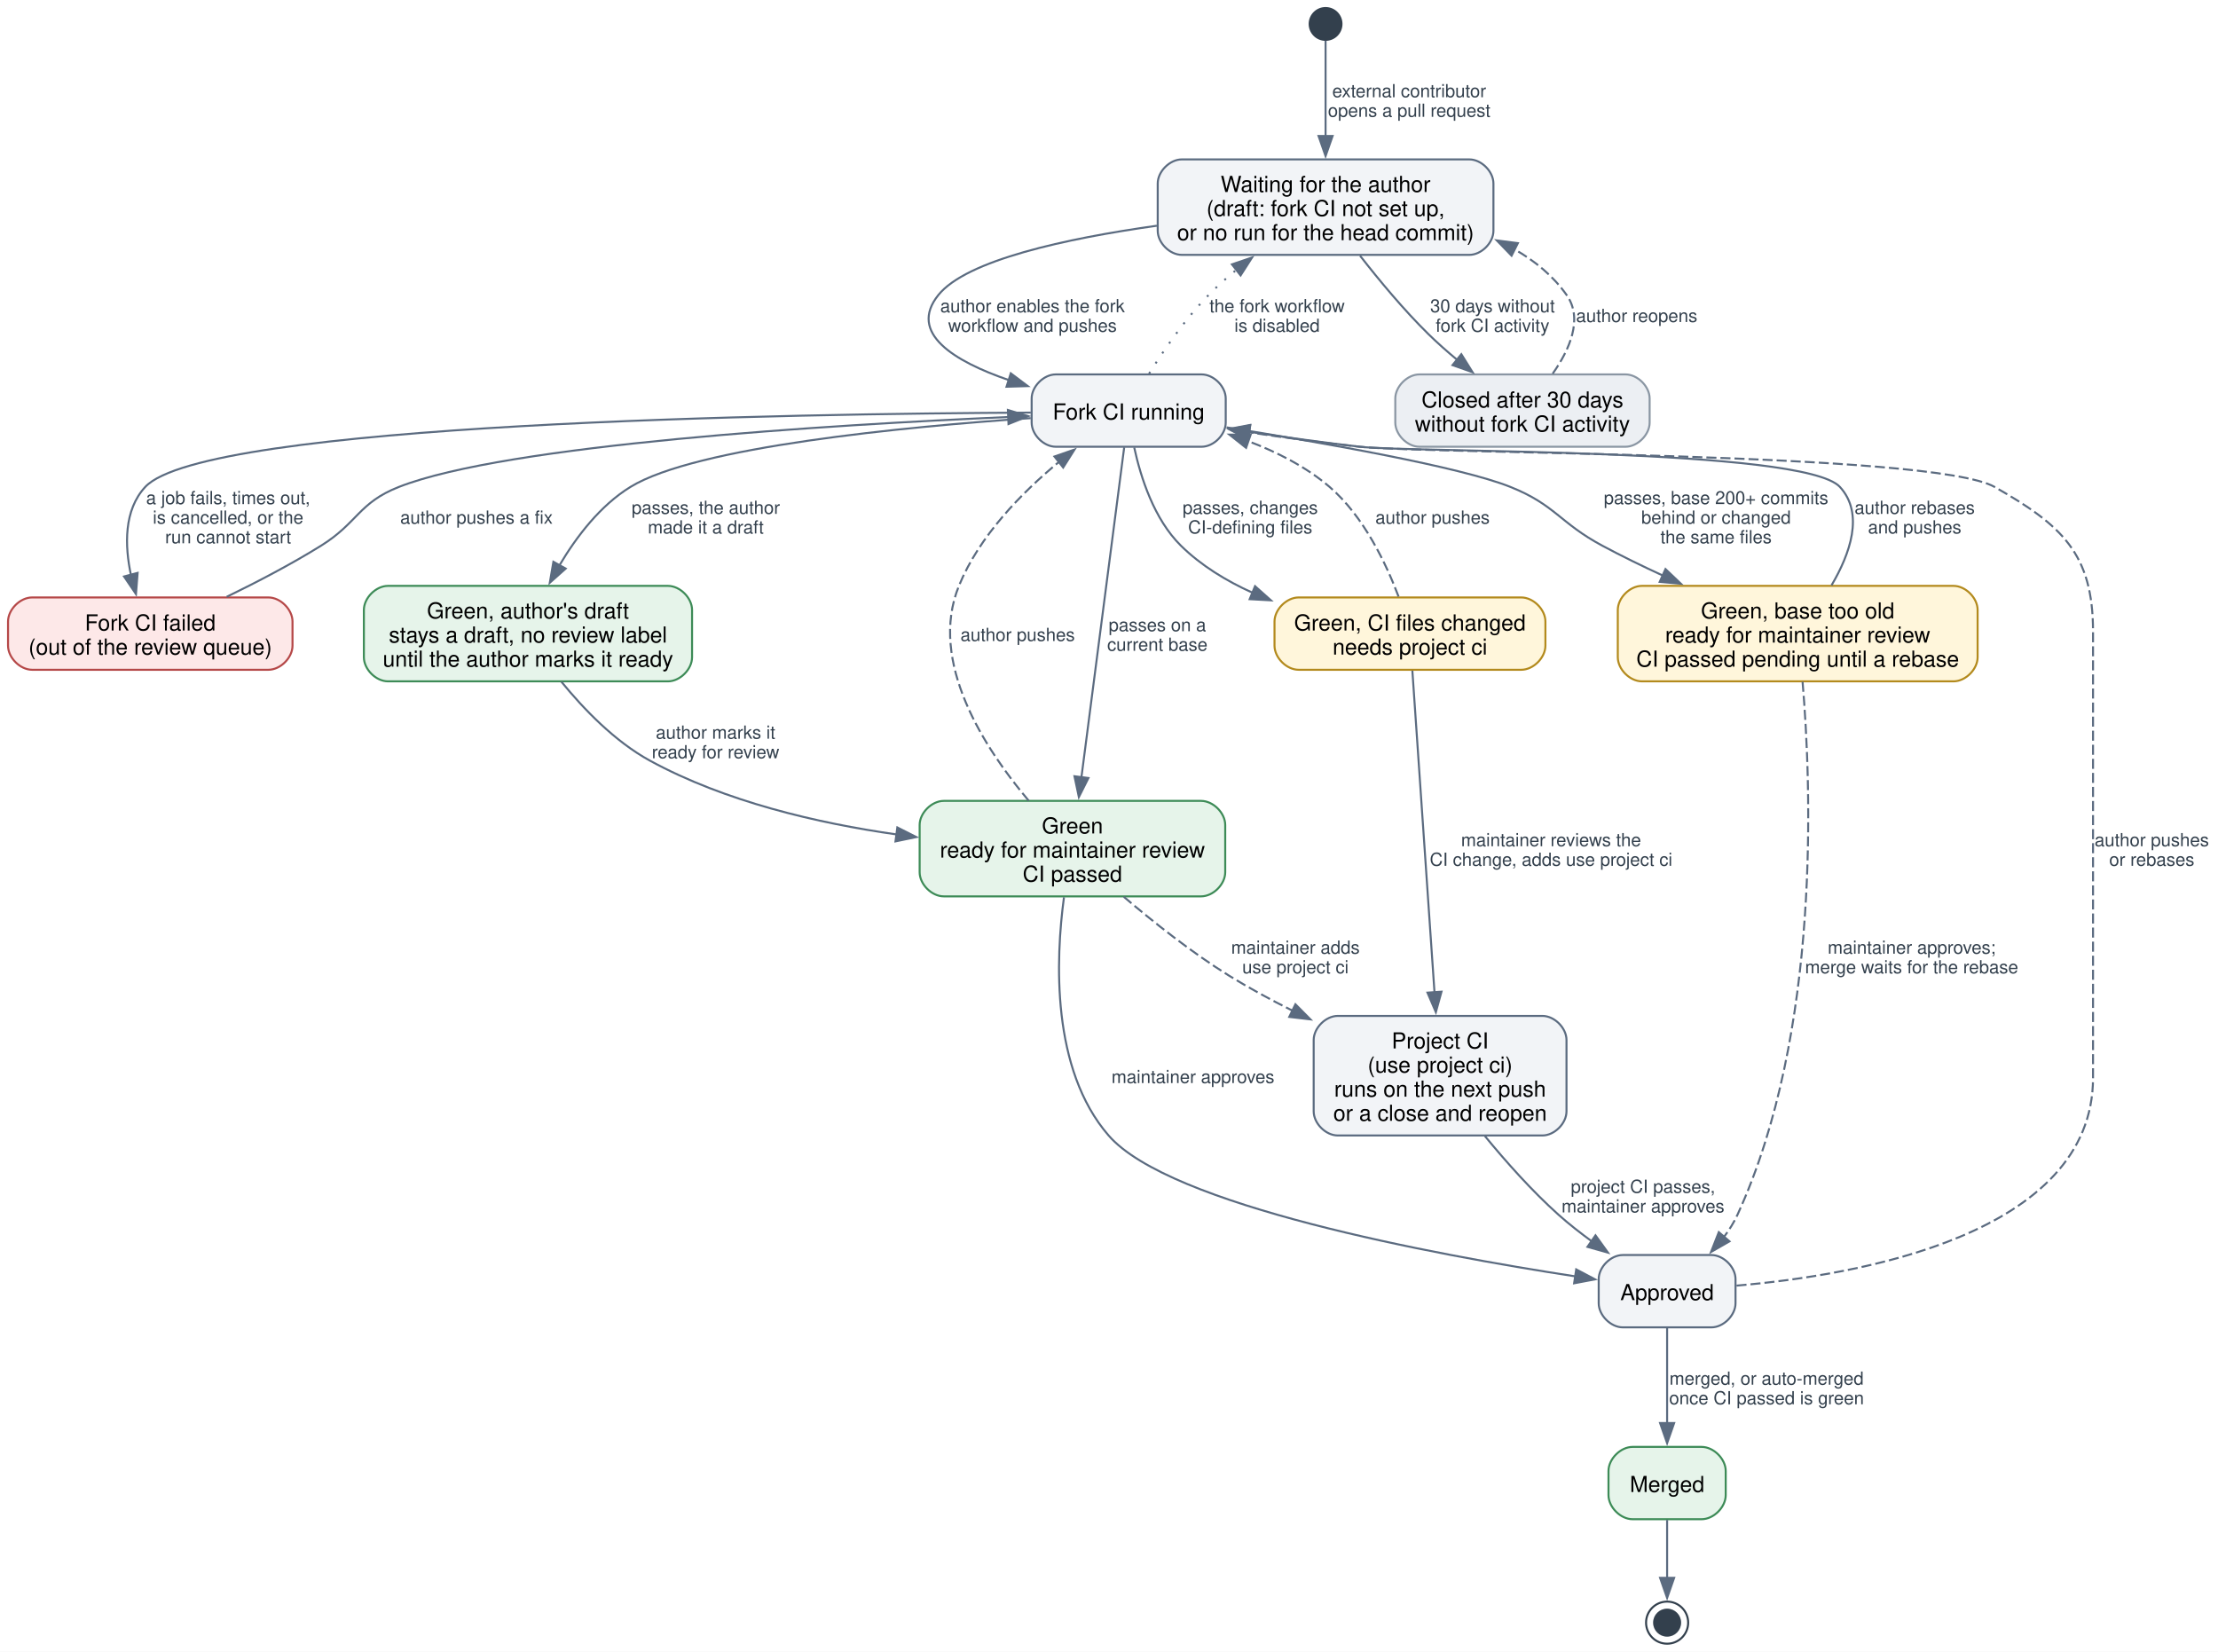
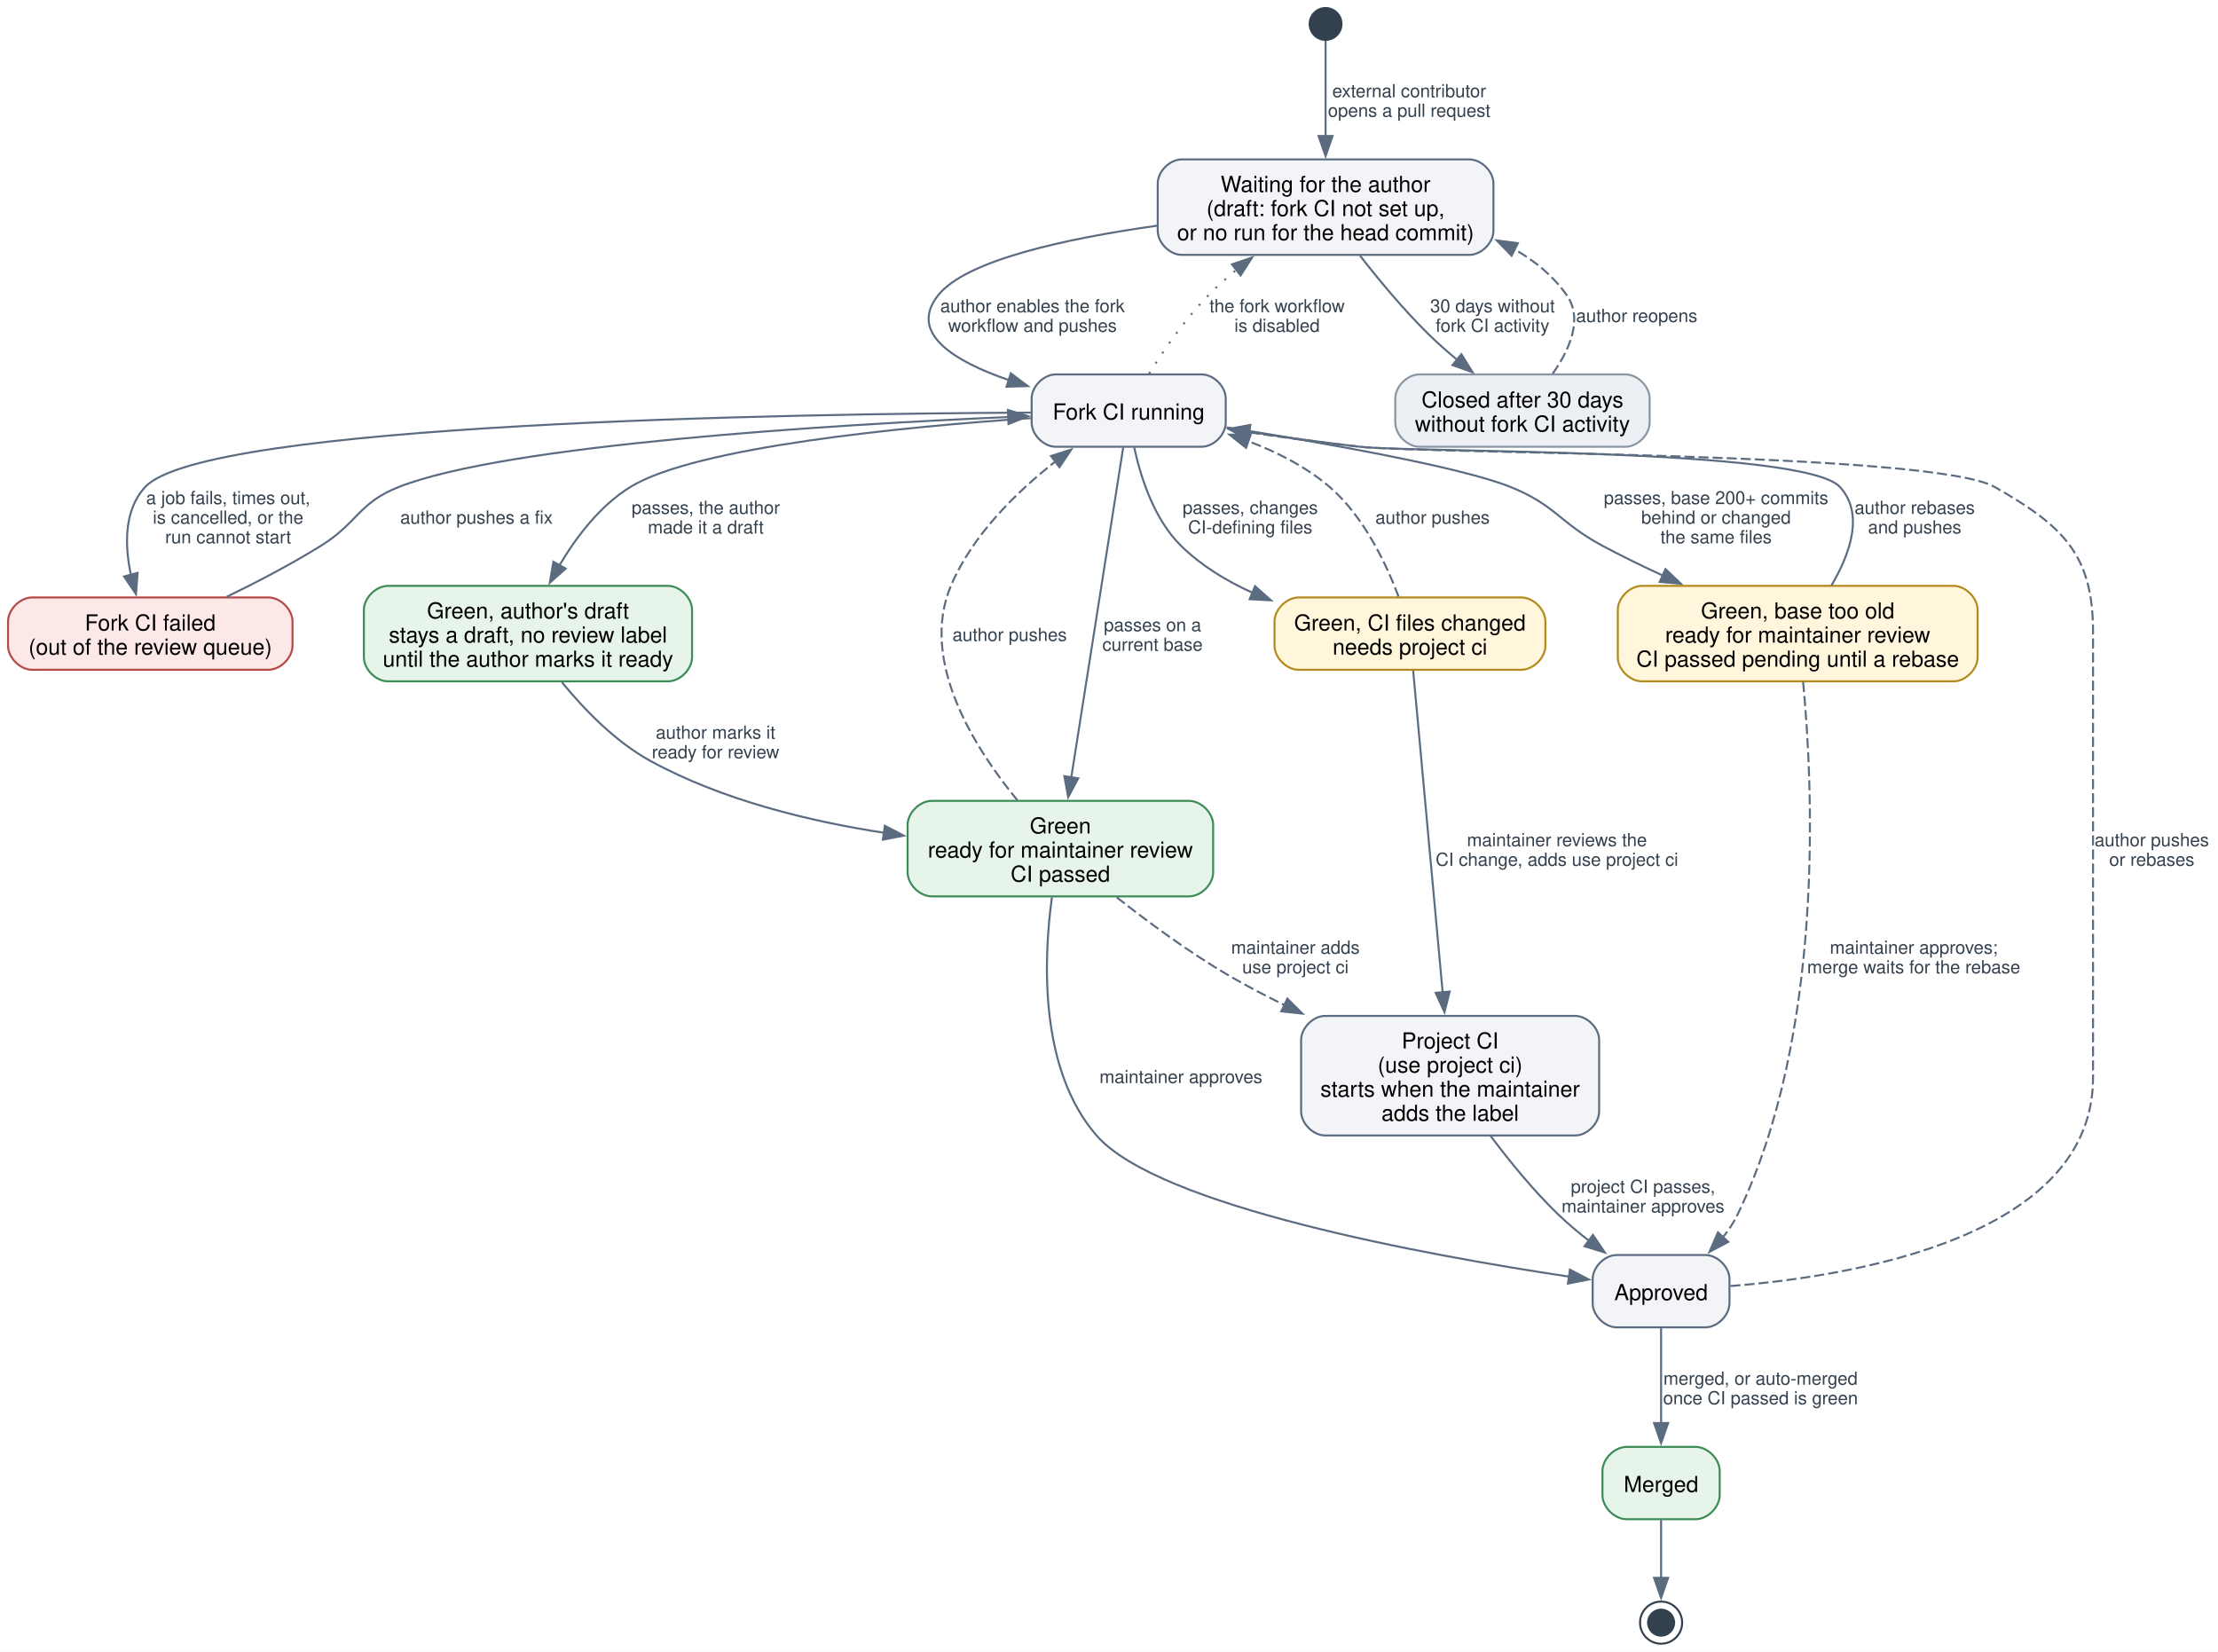
<svg xmlns="http://www.w3.org/2000/svg" width="1104pt" height="822pt" viewBox="0.00 0.00 1104.00 822.00">
  <g id="graph0" class="graph" transform="scale(1 1) rotate(0) translate(4 818.13)">
    <polygon fill="white" stroke="none" points="-4,4 -4,-818.13 1100.3,-818.13 1100.3,4 -4,4" />
    <g id="node1" class="node">
      <ellipse fill="#33404d" stroke="#33404d" cx="655.8" cy="-806.21" rx="7.92" ry="7.92" />
    </g>
    <g id="node3" class="node">
      <path fill="#f2f4f7" stroke="#5b6b80" d="M727.35,-738.79C727.35,-738.79 584.25,-738.79 584.25,-738.79 578.25,-738.79 572.25,-732.79 572.25,-726.79 572.25,-726.79 572.25,-703.27 572.25,-703.27 572.25,-697.27 578.25,-691.27 584.25,-691.27 584.25,-691.27 727.35,-691.27 727.35,-691.27 733.35,-691.27 739.35,-697.27 739.35,-703.27 739.35,-703.27 739.35,-726.79 739.35,-726.79 739.35,-732.79 733.35,-738.79 727.35,-738.79" />
      <text xml:space="preserve" text-anchor="middle" x="655.8" y="-722.58" font-family="Helvetica,sans-Serif" font-size="11.00">Waiting for the author</text>
      <text xml:space="preserve" text-anchor="middle" x="655.8" y="-710.58" font-family="Helvetica,sans-Serif" font-size="11.00">(draft: fork CI not set up,</text>
      <text xml:space="preserve" text-anchor="middle" x="655.8" y="-698.58" font-family="Helvetica,sans-Serif" font-size="11.00">or no run for the head commit)</text>
    </g>
    <g id="edge1" class="edge">
      <path fill="none" stroke="#5b6b80" d="M655.8,-797.91C655.8,-787.52 655.8,-767.77 655.8,-750.28" />
      <polygon fill="#5b6b80" stroke="#5b6b80" points="659.3,-750.46 655.8,-740.46 652.3,-750.46 659.3,-750.46" />
      <text xml:space="preserve" text-anchor="middle" x="697.42" y="-769.74" font-family="Helvetica,sans-Serif" font-size="9.00" fill="#33404d">external contributor</text>
      <text xml:space="preserve" text-anchor="middle" x="697.42" y="-759.99" font-family="Helvetica,sans-Serif" font-size="9.00" fill="#33404d">opens a pull request</text>
    </g>
    <g id="node2" class="node">
-       <ellipse fill="#33404d" stroke="#33404d" cx="825.8" cy="-10.48" rx="6.48" ry="6.48" />
-       <ellipse fill="none" stroke="#33404d" cx="825.8" cy="-10.48" rx="10.48" ry="10.48" />
+       <ellipse fill="#33404d" stroke="#33404d" cx="822.8" cy="-10.48" rx="6.48" ry="6.48" />
+       <ellipse fill="none" stroke="#33404d" cx="822.8" cy="-10.48" rx="10.48" ry="10.48" />
    </g>
    <g id="node4" class="node">
      <path fill="#f2f4f7" stroke="#5b6b80" d="M594.1,-631.77C594.1,-631.77 521.5,-631.77 521.5,-631.77 515.5,-631.77 509.5,-625.77 509.5,-619.77 509.5,-619.77 509.5,-607.77 509.5,-607.77 509.5,-601.77 515.5,-595.77 521.5,-595.77 521.5,-595.77 594.1,-595.77 594.1,-595.77 600.1,-595.77 606.1,-601.77 606.1,-607.77 606.1,-607.77 606.1,-619.77 606.1,-619.77 606.1,-625.77 600.1,-631.77 594.1,-631.77" />
      <text xml:space="preserve" text-anchor="middle" x="557.8" y="-609.32" font-family="Helvetica,sans-Serif" font-size="11.00">Fork CI running</text>
    </g>
    <g id="edge2" class="edge">
      <path fill="none" stroke="#5b6b80" d="M571.82,-705.78C526.48,-699.4 476.99,-688.65 463.05,-671.27 447.86,-652.35 470.91,-638.32 498.07,-628.97" />
      <polygon fill="#5b6b80" stroke="#5b6b80" points="499.11,-632.31 507.58,-625.95 496.99,-625.64 499.11,-632.31" />
      <text xml:space="preserve" text-anchor="middle" x="509.92" y="-662.72" font-family="Helvetica,sans-Serif" font-size="9.00" fill="#33404d">author enables the fork</text>
      <text xml:space="preserve" text-anchor="middle" x="509.92" y="-652.97" font-family="Helvetica,sans-Serif" font-size="9.00" fill="#33404d">workflow and pushes</text>
    </g>
    <g id="node13" class="node">
      <path fill="#eceff3" stroke="#8a96a3" d="M805.1,-631.77C805.1,-631.77 702.5,-631.77 702.5,-631.77 696.5,-631.77 690.5,-625.77 690.5,-619.77 690.5,-619.77 690.5,-607.77 690.5,-607.77 690.5,-601.77 696.5,-595.77 702.5,-595.77 702.5,-595.77 805.1,-595.77 805.1,-595.77 811.1,-595.77 817.1,-601.77 817.1,-607.77 817.1,-607.77 817.1,-619.77 817.1,-619.77 817.1,-625.77 811.1,-631.77 805.1,-631.77" />
      <text xml:space="preserve" text-anchor="middle" x="753.8" y="-615.32" font-family="Helvetica,sans-Serif" font-size="11.00">Closed after 30 days</text>
      <text xml:space="preserve" text-anchor="middle" x="753.8" y="-603.32" font-family="Helvetica,sans-Serif" font-size="11.00">without fork CI activity</text>
    </g>
    <g id="edge21" class="edge">
      <path fill="none" stroke="#5b6b80" d="M672.97,-690.84C682.45,-678.67 694.76,-663.83 707.05,-651.77 711.48,-647.42 716.41,-643.08 721.35,-638.98" />
      <polygon fill="#5b6b80" stroke="#5b6b80" points="723.37,-641.84 728.97,-632.86 718.98,-636.39 723.37,-641.84" />
      <text xml:space="preserve" text-anchor="middle" x="738.92" y="-662.72" font-family="Helvetica,sans-Serif" font-size="9.00" fill="#33404d">30 days without</text>
      <text xml:space="preserve" text-anchor="middle" x="738.92" y="-652.97" font-family="Helvetica,sans-Serif" font-size="9.00" fill="#33404d">fork CI activity</text>
    </g>
    <g id="edge3" class="edge">
      <path fill="none" stroke="#5b6b80" stroke-dasharray="1,5" d="M567.97,-632.18C575.32,-643.95 585.97,-659.45 597.55,-671.27 601.83,-675.64 606.59,-679.89 611.5,-683.92" />
      <polygon fill="#5b6b80" stroke="#5b6b80" points="609.19,-686.55 619.22,-689.96 613.5,-681.04 609.19,-686.55" />
      <text xml:space="preserve" text-anchor="middle" x="631.67" y="-662.72" font-family="Helvetica,sans-Serif" font-size="9.00" fill="#33404d">the fork workflow</text>
      <text xml:space="preserve" text-anchor="middle" x="631.67" y="-652.97" font-family="Helvetica,sans-Serif" font-size="9.00" fill="#33404d">is disabled</text>
    </g>
    <g id="node5" class="node">
      <path fill="#fde8e8" stroke="#b54848" d="M129.6,-520.76C129.6,-520.76 12,-520.76 12,-520.76 6,-520.76 0,-514.76 0,-508.76 0,-508.76 0,-496.76 0,-496.76 0,-490.76 6,-484.76 12,-484.76 12,-484.76 129.6,-484.76 129.6,-484.76 135.6,-484.76 141.6,-490.76 141.6,-496.76 141.6,-496.76 141.6,-508.76 141.6,-508.76 141.6,-514.76 135.6,-520.76 129.6,-520.76" />
      <text xml:space="preserve" text-anchor="middle" x="70.8" y="-504.31" font-family="Helvetica,sans-Serif" font-size="11.00">Fork CI failed</text>
      <text xml:space="preserve" text-anchor="middle" x="70.8" y="-492.31" font-family="Helvetica,sans-Serif" font-size="11.00">(out of the review queue)</text>
    </g>
    <g id="edge4" class="edge">
      <path fill="none" stroke="#5b6b80" d="M509.07,-612.76C391.14,-612.21 97.85,-607.64 68.3,-575.77 57.59,-564.22 58.02,-546.61 61.22,-531.7" />
      <polygon fill="#5b6b80" stroke="#5b6b80" points="64.5,-532.99 63.68,-522.43 57.74,-531.2 64.5,-532.99" />
      <text xml:space="preserve" text-anchor="middle" x="109.55" y="-567.22" font-family="Helvetica,sans-Serif" font-size="9.00" fill="#33404d">a job fails, times out,</text>
      <text xml:space="preserve" text-anchor="middle" x="109.55" y="-557.47" font-family="Helvetica,sans-Serif" font-size="9.00" fill="#33404d">is cancelled, or the</text>
      <text xml:space="preserve" text-anchor="middle" x="109.55" y="-547.72" font-family="Helvetica,sans-Serif" font-size="9.00" fill="#33404d">run cannot start</text>
    </g>
    <g id="node6" class="node">
-       <path fill="#e6f4ea" stroke="#3d8b57" d="M593.85,-419.5C593.85,-419.5 465.75,-419.5 465.75,-419.5 459.75,-419.5 453.75,-413.5 453.75,-407.5 453.75,-407.5 453.75,-383.98 453.75,-383.98 453.75,-377.98 459.75,-371.98 465.75,-371.98 465.75,-371.98 593.85,-371.98 593.85,-371.98 599.85,-371.98 605.85,-377.98 605.85,-383.98 605.85,-383.98 605.85,-407.5 605.85,-407.5 605.85,-413.5 599.85,-419.5 593.85,-419.5" />
-       <text xml:space="preserve" text-anchor="middle" x="529.8" y="-403.29" font-family="Helvetica,sans-Serif" font-size="11.00">Green</text>
-       <text xml:space="preserve" text-anchor="middle" x="529.8" y="-391.29" font-family="Helvetica,sans-Serif" font-size="11.00">ready for maintainer review</text>
-       <text xml:space="preserve" text-anchor="middle" x="529.8" y="-379.29" font-family="Helvetica,sans-Serif" font-size="11.00">CI passed</text>
+       <path fill="#e6f4ea" stroke="#3d8b57" d="M587.85,-419.5C587.85,-419.5 459.75,-419.5 459.75,-419.5 453.75,-419.5 447.75,-413.5 447.75,-407.5 447.75,-407.5 447.75,-383.98 447.75,-383.98 447.75,-377.98 453.75,-371.98 459.75,-371.98 459.75,-371.98 587.85,-371.98 587.85,-371.98 593.85,-371.98 599.85,-377.98 599.85,-383.98 599.85,-383.98 599.85,-407.5 599.85,-407.5 599.85,-413.5 593.85,-419.5 587.85,-419.5" />
+       <text xml:space="preserve" text-anchor="middle" x="523.8" y="-403.29" font-family="Helvetica,sans-Serif" font-size="11.00">Green</text>
+       <text xml:space="preserve" text-anchor="middle" x="523.8" y="-391.29" font-family="Helvetica,sans-Serif" font-size="11.00">ready for maintainer review</text>
+       <text xml:space="preserve" text-anchor="middle" x="523.8" y="-379.29" font-family="Helvetica,sans-Serif" font-size="11.00">CI passed</text>
    </g>
    <g id="edge5" class="edge">
-       <path fill="none" stroke="#5b6b80" d="M555.56,-595.46C550.95,-559.9 540.34,-478.08 534.28,-431.27" />
-       <polygon fill="#5b6b80" stroke="#5b6b80" points="537.75,-430.87 533,-421.4 530.81,-431.77 537.75,-430.87" />
-       <text xml:space="preserve" text-anchor="middle" x="572.08" y="-503.96" font-family="Helvetica,sans-Serif" font-size="9.00" fill="#33404d">passes on a</text>
-       <text xml:space="preserve" text-anchor="middle" x="572.08" y="-494.21" font-family="Helvetica,sans-Serif" font-size="9.00" fill="#33404d">current base</text>
+       <path fill="none" stroke="#5b6b80" d="M555.08,-595.46C549.47,-559.83 536.55,-477.74 529.19,-430.98" />
+       <polygon fill="#5b6b80" stroke="#5b6b80" points="532.69,-430.73 527.68,-421.39 525.78,-431.82 532.69,-430.73" />
+       <text xml:space="preserve" text-anchor="middle" x="569.68" y="-503.96" font-family="Helvetica,sans-Serif" font-size="9.00" fill="#33404d">passes on a</text>
+       <text xml:space="preserve" text-anchor="middle" x="569.68" y="-494.21" font-family="Helvetica,sans-Serif" font-size="9.00" fill="#33404d">current base</text>
    </g>
    <g id="node7" class="node">
      <path fill="#e6f4ea" stroke="#3d8b57" d="M328.47,-526.52C328.47,-526.52 189.12,-526.52 189.12,-526.52 183.12,-526.52 177.12,-520.52 177.12,-514.52 177.12,-514.52 177.12,-491 177.12,-491 177.12,-485 183.12,-479 189.12,-479 189.12,-479 328.47,-479 328.47,-479 334.47,-479 340.47,-485 340.47,-491 340.47,-491 340.47,-514.52 340.47,-514.52 340.47,-520.52 334.47,-526.52 328.47,-526.52" />
      <text xml:space="preserve" text-anchor="middle" x="258.8" y="-510.31" font-family="Helvetica,sans-Serif" font-size="11.00">Green, author's draft</text>
      <text xml:space="preserve" text-anchor="middle" x="258.8" y="-498.31" font-family="Helvetica,sans-Serif" font-size="11.00">stays a draft, no review label</text>
      <text xml:space="preserve" text-anchor="middle" x="258.8" y="-486.31" font-family="Helvetica,sans-Serif" font-size="11.00">until the author marks it ready</text>
    </g>
    <g id="edge6" class="edge">
      <path fill="none" stroke="#5b6b80" d="M509.04,-610.01C446.52,-605.71 342.29,-595.75 309.8,-575.77 294.78,-566.54 282.96,-551.05 274.5,-536.81" />
      <polygon fill="#5b6b80" stroke="#5b6b80" points="277.57,-535.13 269.66,-528.08 271.45,-538.52 277.57,-535.13" />
      <text xml:space="preserve" text-anchor="middle" x="347.3" y="-562.35" font-family="Helvetica,sans-Serif" font-size="9.00" fill="#33404d">passes, the author</text>
      <text xml:space="preserve" text-anchor="middle" x="347.3" y="-552.6" font-family="Helvetica,sans-Serif" font-size="9.00" fill="#33404d">made it a draft</text>
    </g>
    <g id="node8" class="node">
      <path fill="#fff6db" stroke="#b38a1d" d="M968.35,-526.52C968.35,-526.52 813.25,-526.52 813.25,-526.52 807.25,-526.52 801.25,-520.52 801.25,-514.52 801.25,-514.52 801.25,-491 801.25,-491 801.25,-485 807.25,-479 813.25,-479 813.25,-479 968.35,-479 968.35,-479 974.35,-479 980.35,-485 980.35,-491 980.35,-491 980.35,-514.52 980.35,-514.52 980.35,-520.52 974.35,-526.52 968.35,-526.52" />
      <text xml:space="preserve" text-anchor="middle" x="890.8" y="-510.31" font-family="Helvetica,sans-Serif" font-size="11.00">Green, base too old</text>
      <text xml:space="preserve" text-anchor="middle" x="890.8" y="-498.31" font-family="Helvetica,sans-Serif" font-size="11.00">ready for maintainer review</text>
      <text xml:space="preserve" text-anchor="middle" x="890.8" y="-486.31" font-family="Helvetica,sans-Serif" font-size="11.00">CI passed pending until a rebase</text>
    </g>
    <g id="edge8" class="edge">
      <path fill="none" stroke="#5b6b80" d="M606.5,-605.42C654.01,-597.86 722.68,-585.82 747.8,-575.77 770.21,-566.81 772.27,-557.91 793.55,-546.52 803.18,-541.36 813.57,-536.3 823.84,-531.57" />
      <polygon fill="#5b6b80" stroke="#5b6b80" points="824.99,-534.89 832.66,-527.58 822.11,-528.51 824.99,-534.89" />
      <text xml:space="preserve" text-anchor="middle" x="850.17" y="-567.22" font-family="Helvetica,sans-Serif" font-size="9.00" fill="#33404d">passes, base 200+ commits</text>
      <text xml:space="preserve" text-anchor="middle" x="850.17" y="-557.47" font-family="Helvetica,sans-Serif" font-size="9.00" fill="#33404d">behind or changed</text>
      <text xml:space="preserve" text-anchor="middle" x="850.17" y="-547.72" font-family="Helvetica,sans-Serif" font-size="9.00" fill="#33404d">the same files</text>
    </g>
    <g id="node9" class="node">
      <path fill="#fff6db" stroke="#b38a1d" d="M753.22,-520.76C753.22,-520.76 642.38,-520.76 642.38,-520.76 636.38,-520.76 630.38,-514.76 630.38,-508.76 630.38,-508.76 630.38,-496.76 630.38,-496.76 630.38,-490.76 636.38,-484.76 642.38,-484.76 642.38,-484.76 753.22,-484.76 753.22,-484.76 759.22,-484.76 765.22,-490.76 765.22,-496.76 765.22,-496.76 765.22,-508.76 765.22,-508.76 765.22,-514.76 759.22,-520.76 753.22,-520.76" />
      <text xml:space="preserve" text-anchor="middle" x="697.8" y="-504.31" font-family="Helvetica,sans-Serif" font-size="11.00">Green, CI files changed</text>
      <text xml:space="preserve" text-anchor="middle" x="697.8" y="-492.31" font-family="Helvetica,sans-Serif" font-size="11.00">needs project ci</text>
    </g>
    <g id="edge9" class="edge">
      <path fill="none" stroke="#5b6b80" d="M560.56,-595.38C563.76,-580.58 570.42,-559.7 583.8,-546.52 593.84,-536.63 606.38,-528.99 619.45,-523.1" />
      <polygon fill="#5b6b80" stroke="#5b6b80" points="620.69,-526.37 628.6,-519.32 618.02,-519.9 620.69,-526.37" />
      <text xml:space="preserve" text-anchor="middle" x="618.3" y="-562.35" font-family="Helvetica,sans-Serif" font-size="9.00" fill="#33404d">passes, changes</text>
      <text xml:space="preserve" text-anchor="middle" x="618.3" y="-552.6" font-family="Helvetica,sans-Serif" font-size="9.00" fill="#33404d">CI-defining files</text>
    </g>
    <g id="edge10" class="edge">
      <path fill="none" stroke="#5b6b80" d="M108.83,-521.07C123.8,-528.35 140.93,-537.27 155.8,-546.52 174.12,-557.91 174.46,-567.89 194.55,-575.77 248.27,-596.86 409.32,-606.66 497.86,-610.57" />
      <polygon fill="#5b6b80" stroke="#5b6b80" points="497.68,-614.07 507.82,-611 497.98,-607.07 497.68,-614.07" />
      <text xml:space="preserve" text-anchor="middle" x="233.17" y="-557.47" font-family="Helvetica,sans-Serif" font-size="9.00" fill="#33404d">author pushes a fix</text>
    </g>
    <g id="edge12" class="edge">
-       <path fill="none" stroke="#5b6b80" stroke-dasharray="5,2" d="M508.04,-419.58C486.22,-445.4 457.88,-488.75 473.3,-526.52 483.44,-551.37 504.58,-572.94 523.18,-588.29" />
-       <polygon fill="#5b6b80" stroke="#5b6b80" points="520.84,-590.91 530.85,-594.38 525.19,-585.42 520.84,-590.91" />
-       <text xml:space="preserve" text-anchor="middle" x="502.55" y="-499.08" font-family="Helvetica,sans-Serif" font-size="9.00" fill="#33404d">author pushes</text>
+       <path fill="none" stroke="#5b6b80" stroke-dasharray="5,2" d="M502.48,-419.72C481.13,-445.67 453.54,-489.14 469.3,-526.52 479.95,-551.78 502.02,-573.31 521.45,-588.54" />
+       <polygon fill="#5b6b80" stroke="#5b6b80" points="519.12,-591.17 529.22,-594.38 523.33,-585.57 519.12,-591.17" />
+       <text xml:space="preserve" text-anchor="middle" x="498.55" y="-499.08" font-family="Helvetica,sans-Serif" font-size="9.00" fill="#33404d">author pushes</text>
    </g>
    <g id="node10" class="node">
-       <path fill="#f2f4f7" stroke="#5b6b80" d="M763.72,-312.48C763.72,-312.48 661.88,-312.48 661.88,-312.48 655.88,-312.48 649.88,-306.48 649.88,-300.48 649.88,-300.48 649.88,-264.96 649.88,-264.96 649.88,-258.96 655.88,-252.96 661.88,-252.96 661.88,-252.96 763.72,-252.96 763.72,-252.96 769.72,-252.96 775.72,-258.96 775.72,-264.96 775.72,-264.96 775.72,-300.48 775.72,-300.48 775.72,-306.48 769.72,-312.48 763.72,-312.48" />
-       <text xml:space="preserve" text-anchor="middle" x="712.8" y="-296.27" font-family="Helvetica,sans-Serif" font-size="11.00">Project CI</text>
-       <text xml:space="preserve" text-anchor="middle" x="712.8" y="-284.27" font-family="Helvetica,sans-Serif" font-size="11.00">(use project ci)</text>
-       <text xml:space="preserve" text-anchor="middle" x="712.8" y="-272.27" font-family="Helvetica,sans-Serif" font-size="11.00">runs on the next push</text>
-       <text xml:space="preserve" text-anchor="middle" x="712.8" y="-260.27" font-family="Helvetica,sans-Serif" font-size="11.00">or a close and reopen</text>
+       <path fill="#f2f4f7" stroke="#5b6b80" d="M779.97,-312.48C779.97,-312.48 655.62,-312.48 655.62,-312.48 649.62,-312.48 643.62,-306.48 643.62,-300.48 643.62,-300.48 643.62,-264.96 643.62,-264.96 643.62,-258.96 649.62,-252.96 655.62,-252.96 655.62,-252.96 779.97,-252.96 779.97,-252.96 785.97,-252.96 791.97,-258.96 791.97,-264.96 791.97,-264.96 791.97,-300.48 791.97,-300.48 791.97,-306.48 785.97,-312.48 779.97,-312.48" />
+       <text xml:space="preserve" text-anchor="middle" x="717.8" y="-296.27" font-family="Helvetica,sans-Serif" font-size="11.00">Project CI</text>
+       <text xml:space="preserve" text-anchor="middle" x="717.8" y="-284.27" font-family="Helvetica,sans-Serif" font-size="11.00">(use project ci)</text>
+       <text xml:space="preserve" text-anchor="middle" x="717.8" y="-272.27" font-family="Helvetica,sans-Serif" font-size="11.00">starts when the maintainer</text>
+       <text xml:space="preserve" text-anchor="middle" x="717.8" y="-260.27" font-family="Helvetica,sans-Serif" font-size="11.00">adds the label</text>
    </g>
    <g id="edge17" class="edge">
-       <path fill="none" stroke="#5b6b80" stroke-dasharray="5,2" d="M555.35,-371.77C570.05,-359.23 589.24,-343.97 607.8,-332.48 617.71,-326.35 628.51,-320.49 639.3,-315.1" />
-       <polygon fill="#5b6b80" stroke="#5b6b80" points="640.79,-318.27 648.25,-310.75 637.72,-311.98 640.79,-318.27" />
+       <path fill="none" stroke="#5b6b80" stroke-dasharray="5,2" d="M551.87,-371.49C567.71,-359.01 588.19,-343.9 607.8,-332.48 616.55,-327.38 625.93,-322.47 635.38,-317.85" />
+       <polygon fill="#5b6b80" stroke="#5b6b80" points="636.76,-321.07 644.28,-313.61 633.75,-314.75 636.76,-321.07" />
      <text xml:space="preserve" text-anchor="middle" x="640.8" y="-343.43" font-family="Helvetica,sans-Serif" font-size="9.00" fill="#33404d">maintainer adds</text>
      <text xml:space="preserve" text-anchor="middle" x="640.8" y="-333.68" font-family="Helvetica,sans-Serif" font-size="9.00" fill="#33404d">use project ci</text>
    </g>
    <g id="node11" class="node">
-       <path fill="#f2f4f7" stroke="#5b6b80" d="M847.85,-193.46C847.85,-193.46 803.75,-193.46 803.75,-193.46 797.75,-193.46 791.75,-187.46 791.75,-181.46 791.75,-181.46 791.75,-169.46 791.75,-169.46 791.75,-163.46 797.75,-157.46 803.75,-157.46 803.75,-157.46 847.85,-157.46 847.85,-157.46 853.85,-157.46 859.85,-163.46 859.85,-169.46 859.85,-169.46 859.85,-181.46 859.85,-181.46 859.85,-187.46 853.85,-193.46 847.85,-193.46" />
-       <text xml:space="preserve" text-anchor="middle" x="825.8" y="-171.01" font-family="Helvetica,sans-Serif" font-size="11.00">Approved</text>
+       <path fill="#f2f4f7" stroke="#5b6b80" d="M844.85,-193.46C844.85,-193.46 800.75,-193.46 800.75,-193.46 794.75,-193.46 788.75,-187.46 788.75,-181.46 788.75,-181.46 788.75,-169.46 788.75,-169.46 788.75,-163.46 794.75,-157.46 800.75,-157.46 800.75,-157.46 844.85,-157.46 844.85,-157.46 850.85,-157.46 856.85,-163.46 856.85,-169.46 856.85,-169.46 856.85,-181.46 856.85,-181.46 856.85,-187.46 850.85,-193.46 844.85,-193.46" />
+       <text xml:space="preserve" text-anchor="middle" x="822.8" y="-171.01" font-family="Helvetica,sans-Serif" font-size="11.00">Approved</text>
    </g>
    <g id="edge15" class="edge">
-       <path fill="none" stroke="#5b6b80" d="M525.59,-371.52C521.41,-340.6 519.19,-285.96 547.8,-252.96 578.09,-218.03 709.4,-193.68 780.18,-182.83" />
-       <polygon fill="#5b6b80" stroke="#5b6b80" points="780.55,-186.31 789.92,-181.36 779.51,-179.39 780.55,-186.31" />
-       <text xml:space="preserve" text-anchor="middle" x="589.8" y="-279.05" font-family="Helvetica,sans-Serif" font-size="9.00" fill="#33404d">maintainer approves</text>
+       <path fill="none" stroke="#5b6b80" d="M519.58,-371.51C515.39,-340.57 513.15,-285.92 541.8,-252.96 572.48,-217.67 705.5,-193.44 776.97,-182.71" />
+       <polygon fill="#5b6b80" stroke="#5b6b80" points="777.43,-186.18 786.81,-181.27 776.41,-179.26 777.43,-186.18" />
+       <text xml:space="preserve" text-anchor="middle" x="583.8" y="-279.05" font-family="Helvetica,sans-Serif" font-size="9.00" fill="#33404d">maintainer approves</text>
    </g>
    <g id="edge7" class="edge">
-       <path fill="none" stroke="#5b6b80" d="M275.43,-478.81C286.44,-465.3 302.05,-449.04 319.55,-439.5 356.99,-419.09 402.98,-408.38 442.4,-402.78" />
-       <polygon fill="#5b6b80" stroke="#5b6b80" points="442.64,-406.28 452.09,-401.5 441.72,-399.34 442.64,-406.28" />
+       <path fill="none" stroke="#5b6b80" d="M275.7,-478.53C286.71,-465.1 302.21,-449.02 319.55,-439.5 355.1,-419.98 398.62,-409.36 436.34,-403.58" />
+       <polygon fill="#5b6b80" stroke="#5b6b80" points="436.42,-407.11 445.83,-402.22 435.43,-400.18 436.42,-407.11" />
      <text xml:space="preserve" text-anchor="middle" x="352.17" y="-450.45" font-family="Helvetica,sans-Serif" font-size="9.00" fill="#33404d">author marks it</text>
      <text xml:space="preserve" text-anchor="middle" x="352.17" y="-440.7" font-family="Helvetica,sans-Serif" font-size="9.00" fill="#33404d">ready for review</text>
    </g>
    <g id="edge11" class="edge">
      <path fill="none" stroke="#5b6b80" d="M907.63,-526.79C916.81,-542.36 924.05,-562.45 911.8,-575.77 893.76,-595.38 699.27,-592.71 672.8,-595.77 654.87,-597.84 635.44,-600.54 617.74,-603.18" />
      <polygon fill="#5b6b80" stroke="#5b6b80" points="617.25,-599.71 607.89,-604.66 618.3,-606.63 617.25,-599.71" />
      <text xml:space="preserve" text-anchor="middle" x="949.03" y="-562.35" font-family="Helvetica,sans-Serif" font-size="9.00" fill="#33404d">author rebases</text>
      <text xml:space="preserve" text-anchor="middle" x="949.03" y="-552.6" font-family="Helvetica,sans-Serif" font-size="9.00" fill="#33404d">and pushes</text>
    </g>
    <g id="edge16" class="edge">
-       <path fill="none" stroke="#5b6b80" stroke-dasharray="5,2" d="M893.22,-478.78C897.54,-428.19 902.61,-304.46 860.8,-213.46 859.04,-209.62 856.71,-205.92 854.09,-202.45" />
-       <polygon fill="#5b6b80" stroke="#5b6b80" points="856.84,-200.27 847.66,-194.98 851.53,-204.84 856.84,-200.27" />
-       <text xml:space="preserve" text-anchor="middle" x="947.51" y="-343.43" font-family="Helvetica,sans-Serif" font-size="9.00" fill="#33404d">maintainer approves;</text>
-       <text xml:space="preserve" text-anchor="middle" x="947.51" y="-333.68" font-family="Helvetica,sans-Serif" font-size="9.00" fill="#33404d">merge waits for the rebase</text>
+       <path fill="none" stroke="#5b6b80" stroke-dasharray="5,2" d="M893.49,-478.65C898.37,-427.8 904.47,-303.58 860.8,-213.46 858.87,-209.47 856.32,-205.68 853.45,-202.14" />
+       <polygon fill="#5b6b80" stroke="#5b6b80" points="856.24,-200 846.88,-195.04 851.1,-204.75 856.24,-200" />
+       <text xml:space="preserve" text-anchor="middle" x="948.56" y="-343.43" font-family="Helvetica,sans-Serif" font-size="9.00" fill="#33404d">maintainer approves;</text>
+       <text xml:space="preserve" text-anchor="middle" x="948.56" y="-333.68" font-family="Helvetica,sans-Serif" font-size="9.00" fill="#33404d">merge waits for the rebase</text>
    </g>
    <g id="edge13" class="edge">
      <path fill="none" stroke="#5b6b80" stroke-dasharray="5,2" d="M692.13,-521.18C686.02,-537.38 674.84,-561.15 657.8,-575.77 646.1,-585.81 631.43,-593.23 616.96,-598.68" />
      <polygon fill="#5b6b80" stroke="#5b6b80" points="616.23,-595.23 607.93,-601.81 618.52,-601.84 616.23,-595.23" />
      <text xml:space="preserve" text-anchor="middle" x="709.05" y="-557.47" font-family="Helvetica,sans-Serif" font-size="9.00" fill="#33404d">author pushes</text>
    </g>
    <g id="edge18" class="edge">
-       <path fill="none" stroke="#5b6b80" d="M699,-484.29C701.38,-449.74 706.73,-371.93 710.03,-324.02" />
-       <polygon fill="#5b6b80" stroke="#5b6b80" points="713.5,-324.54 710.69,-314.33 706.52,-324.06 713.5,-324.54" />
-       <text xml:space="preserve" text-anchor="middle" x="768.04" y="-396.94" font-family="Helvetica,sans-Serif" font-size="9.00" fill="#33404d">maintainer reviews the</text>
-       <text xml:space="preserve" text-anchor="middle" x="768.04" y="-387.19" font-family="Helvetica,sans-Serif" font-size="9.00" fill="#33404d">CI change, adds use project ci</text>
+       <path fill="none" stroke="#5b6b80" d="M699.4,-484.29C702.57,-449.74 709.71,-371.93 714.1,-324.02" />
+       <polygon fill="#5b6b80" stroke="#5b6b80" points="717.56,-324.6 714.99,-314.32 710.59,-323.96 717.56,-324.6" />
+       <text xml:space="preserve" text-anchor="middle" x="770.96" y="-396.94" font-family="Helvetica,sans-Serif" font-size="9.00" fill="#33404d">maintainer reviews the</text>
+       <text xml:space="preserve" text-anchor="middle" x="770.96" y="-387.19" font-family="Helvetica,sans-Serif" font-size="9.00" fill="#33404d">CI change, adds use project ci</text>
    </g>
    <g id="edge19" class="edge">
-       <path fill="none" stroke="#5b6b80" d="M735.11,-252.66C745.56,-239.94 758.6,-225.26 771.8,-213.46 776.97,-208.84 782.75,-204.32 788.54,-200.11" />
-       <polygon fill="#5b6b80" stroke="#5b6b80" points="790.15,-203.26 796.35,-194.66 786.14,-197.52 790.15,-203.26" />
+       <path fill="none" stroke="#5b6b80" d="M737.99,-252.68C747.51,-239.96 759.48,-225.28 771.8,-213.46 776.5,-208.95 781.78,-204.53 787.11,-200.41" />
+       <polygon fill="#5b6b80" stroke="#5b6b80" points="788.87,-203.46 794.82,-194.7 784.7,-197.84 788.87,-203.46" />
      <text xml:space="preserve" text-anchor="middle" x="813.8" y="-224.41" font-family="Helvetica,sans-Serif" font-size="9.00" fill="#33404d">project CI passes,</text>
      <text xml:space="preserve" text-anchor="middle" x="813.8" y="-214.66" font-family="Helvetica,sans-Serif" font-size="9.00" fill="#33404d">maintainer approves</text>
    </g>
    <g id="edge14" class="edge">
-       <path fill="none" stroke="#5b6b80" stroke-dasharray="5,2" d="M860.33,-178.23C920.41,-183.37 1037.8,-203.44 1037.8,-281.72 1037.8,-503.76 1037.8,-503.76 1037.8,-503.76 1037.8,-542.47 1022.43,-556.59 988.8,-575.77 958.24,-593.2 707.79,-592.08 672.8,-595.77 654.85,-597.66 635.41,-600.3 617.71,-602.95" />
+       <path fill="none" stroke="#5b6b80" stroke-dasharray="5,2" d="M857.34,-178.02C918.12,-182.82 1037.8,-202.34 1037.8,-281.72 1037.8,-503.76 1037.8,-503.76 1037.8,-503.76 1037.8,-542.47 1022.43,-556.59 988.8,-575.77 958.24,-593.2 707.79,-592.08 672.8,-595.77 654.85,-597.66 635.41,-600.3 617.71,-602.95" />
      <polygon fill="#5b6b80" stroke="#5b6b80" points="617.22,-599.48 607.86,-604.44 618.28,-606.4 617.22,-599.48" />
      <text xml:space="preserve" text-anchor="middle" x="1067.05" y="-396.94" font-family="Helvetica,sans-Serif" font-size="9.00" fill="#33404d">author pushes</text>
      <text xml:space="preserve" text-anchor="middle" x="1067.05" y="-387.19" font-family="Helvetica,sans-Serif" font-size="9.00" fill="#33404d">or rebases</text>
    </g>
    <g id="node12" class="node">
-       <path fill="#e6f4ea" stroke="#3d8b57" d="M842.97,-97.96C842.97,-97.96 808.62,-97.96 808.62,-97.96 802.62,-97.96 796.62,-91.96 796.62,-85.96 796.62,-85.96 796.62,-73.96 796.62,-73.96 796.62,-67.96 802.62,-61.96 808.62,-61.96 808.62,-61.96 842.97,-61.96 842.97,-61.96 848.97,-61.96 854.97,-67.96 854.97,-73.96 854.97,-73.96 854.97,-85.96 854.97,-85.96 854.97,-91.96 848.97,-97.96 842.97,-97.96" />
-       <text xml:space="preserve" text-anchor="middle" x="825.8" y="-75.51" font-family="Helvetica,sans-Serif" font-size="11.00">Merged</text>
+       <path fill="#e6f4ea" stroke="#3d8b57" d="M839.97,-97.96C839.97,-97.96 805.62,-97.96 805.62,-97.96 799.62,-97.96 793.62,-91.96 793.62,-85.96 793.62,-85.96 793.62,-73.96 793.62,-73.96 793.62,-67.96 799.62,-61.96 805.62,-61.96 805.62,-61.96 839.97,-61.96 839.97,-61.96 845.97,-61.96 851.97,-67.96 851.97,-73.96 851.97,-73.96 851.97,-85.96 851.97,-85.96 851.97,-91.96 845.97,-97.96 839.97,-97.96" />
+       <text xml:space="preserve" text-anchor="middle" x="822.8" y="-75.51" font-family="Helvetica,sans-Serif" font-size="11.00">Merged</text>
    </g>
    <g id="edge20" class="edge">
-       <path fill="none" stroke="#5b6b80" d="M825.8,-157.31C825.8,-143.95 825.8,-125.11 825.8,-109.49" />
-       <polygon fill="#5b6b80" stroke="#5b6b80" points="829.3,-109.83 825.8,-99.83 822.3,-109.83 829.3,-109.83" />
-       <text xml:space="preserve" text-anchor="middle" x="875.3" y="-128.91" font-family="Helvetica,sans-Serif" font-size="9.00" fill="#33404d">merged, or auto-merged</text>
-       <text xml:space="preserve" text-anchor="middle" x="875.3" y="-119.16" font-family="Helvetica,sans-Serif" font-size="9.00" fill="#33404d">once CI passed is green</text>
+       <path fill="none" stroke="#5b6b80" d="M822.8,-157.31C822.8,-143.95 822.8,-125.11 822.8,-109.49" />
+       <polygon fill="#5b6b80" stroke="#5b6b80" points="826.3,-109.83 822.8,-99.83 819.3,-109.83 826.3,-109.83" />
+       <text xml:space="preserve" text-anchor="middle" x="872.3" y="-128.91" font-family="Helvetica,sans-Serif" font-size="9.00" fill="#33404d">merged, or auto-merged</text>
+       <text xml:space="preserve" text-anchor="middle" x="872.3" y="-119.16" font-family="Helvetica,sans-Serif" font-size="9.00" fill="#33404d">once CI passed is green</text>
    </g>
    <g id="edge23" class="edge">
-       <path fill="none" stroke="#5b6b80" d="M825.8,-61.58C825.8,-52.78 825.8,-42.01 825.8,-32.71" />
-       <polygon fill="#5b6b80" stroke="#5b6b80" points="829.3,-32.79 825.8,-22.79 822.3,-32.79 829.3,-32.79" />
+       <path fill="none" stroke="#5b6b80" d="M822.8,-61.58C822.8,-52.78 822.8,-42.01 822.8,-32.71" />
+       <polygon fill="#5b6b80" stroke="#5b6b80" points="826.3,-32.79 822.8,-22.79 819.3,-32.79 826.3,-32.79" />
    </g>
    <g id="edge22" class="edge">
      <path fill="none" stroke="#5b6b80" stroke-dasharray="5,2" d="M768.85,-632.15C777.13,-643.91 784.17,-659.4 775.8,-671.27 769.04,-680.86 759.93,-688.31 749.73,-694.09" />
      <polygon fill="#5b6b80" stroke="#5b6b80" points="748.38,-690.86 741.01,-698.47 751.52,-697.11 748.38,-690.86" />
      <text xml:space="preserve" text-anchor="middle" x="810.68" y="-657.85" font-family="Helvetica,sans-Serif" font-size="9.00" fill="#33404d">author reopens</text>
    </g>
  </g>
</svg>
